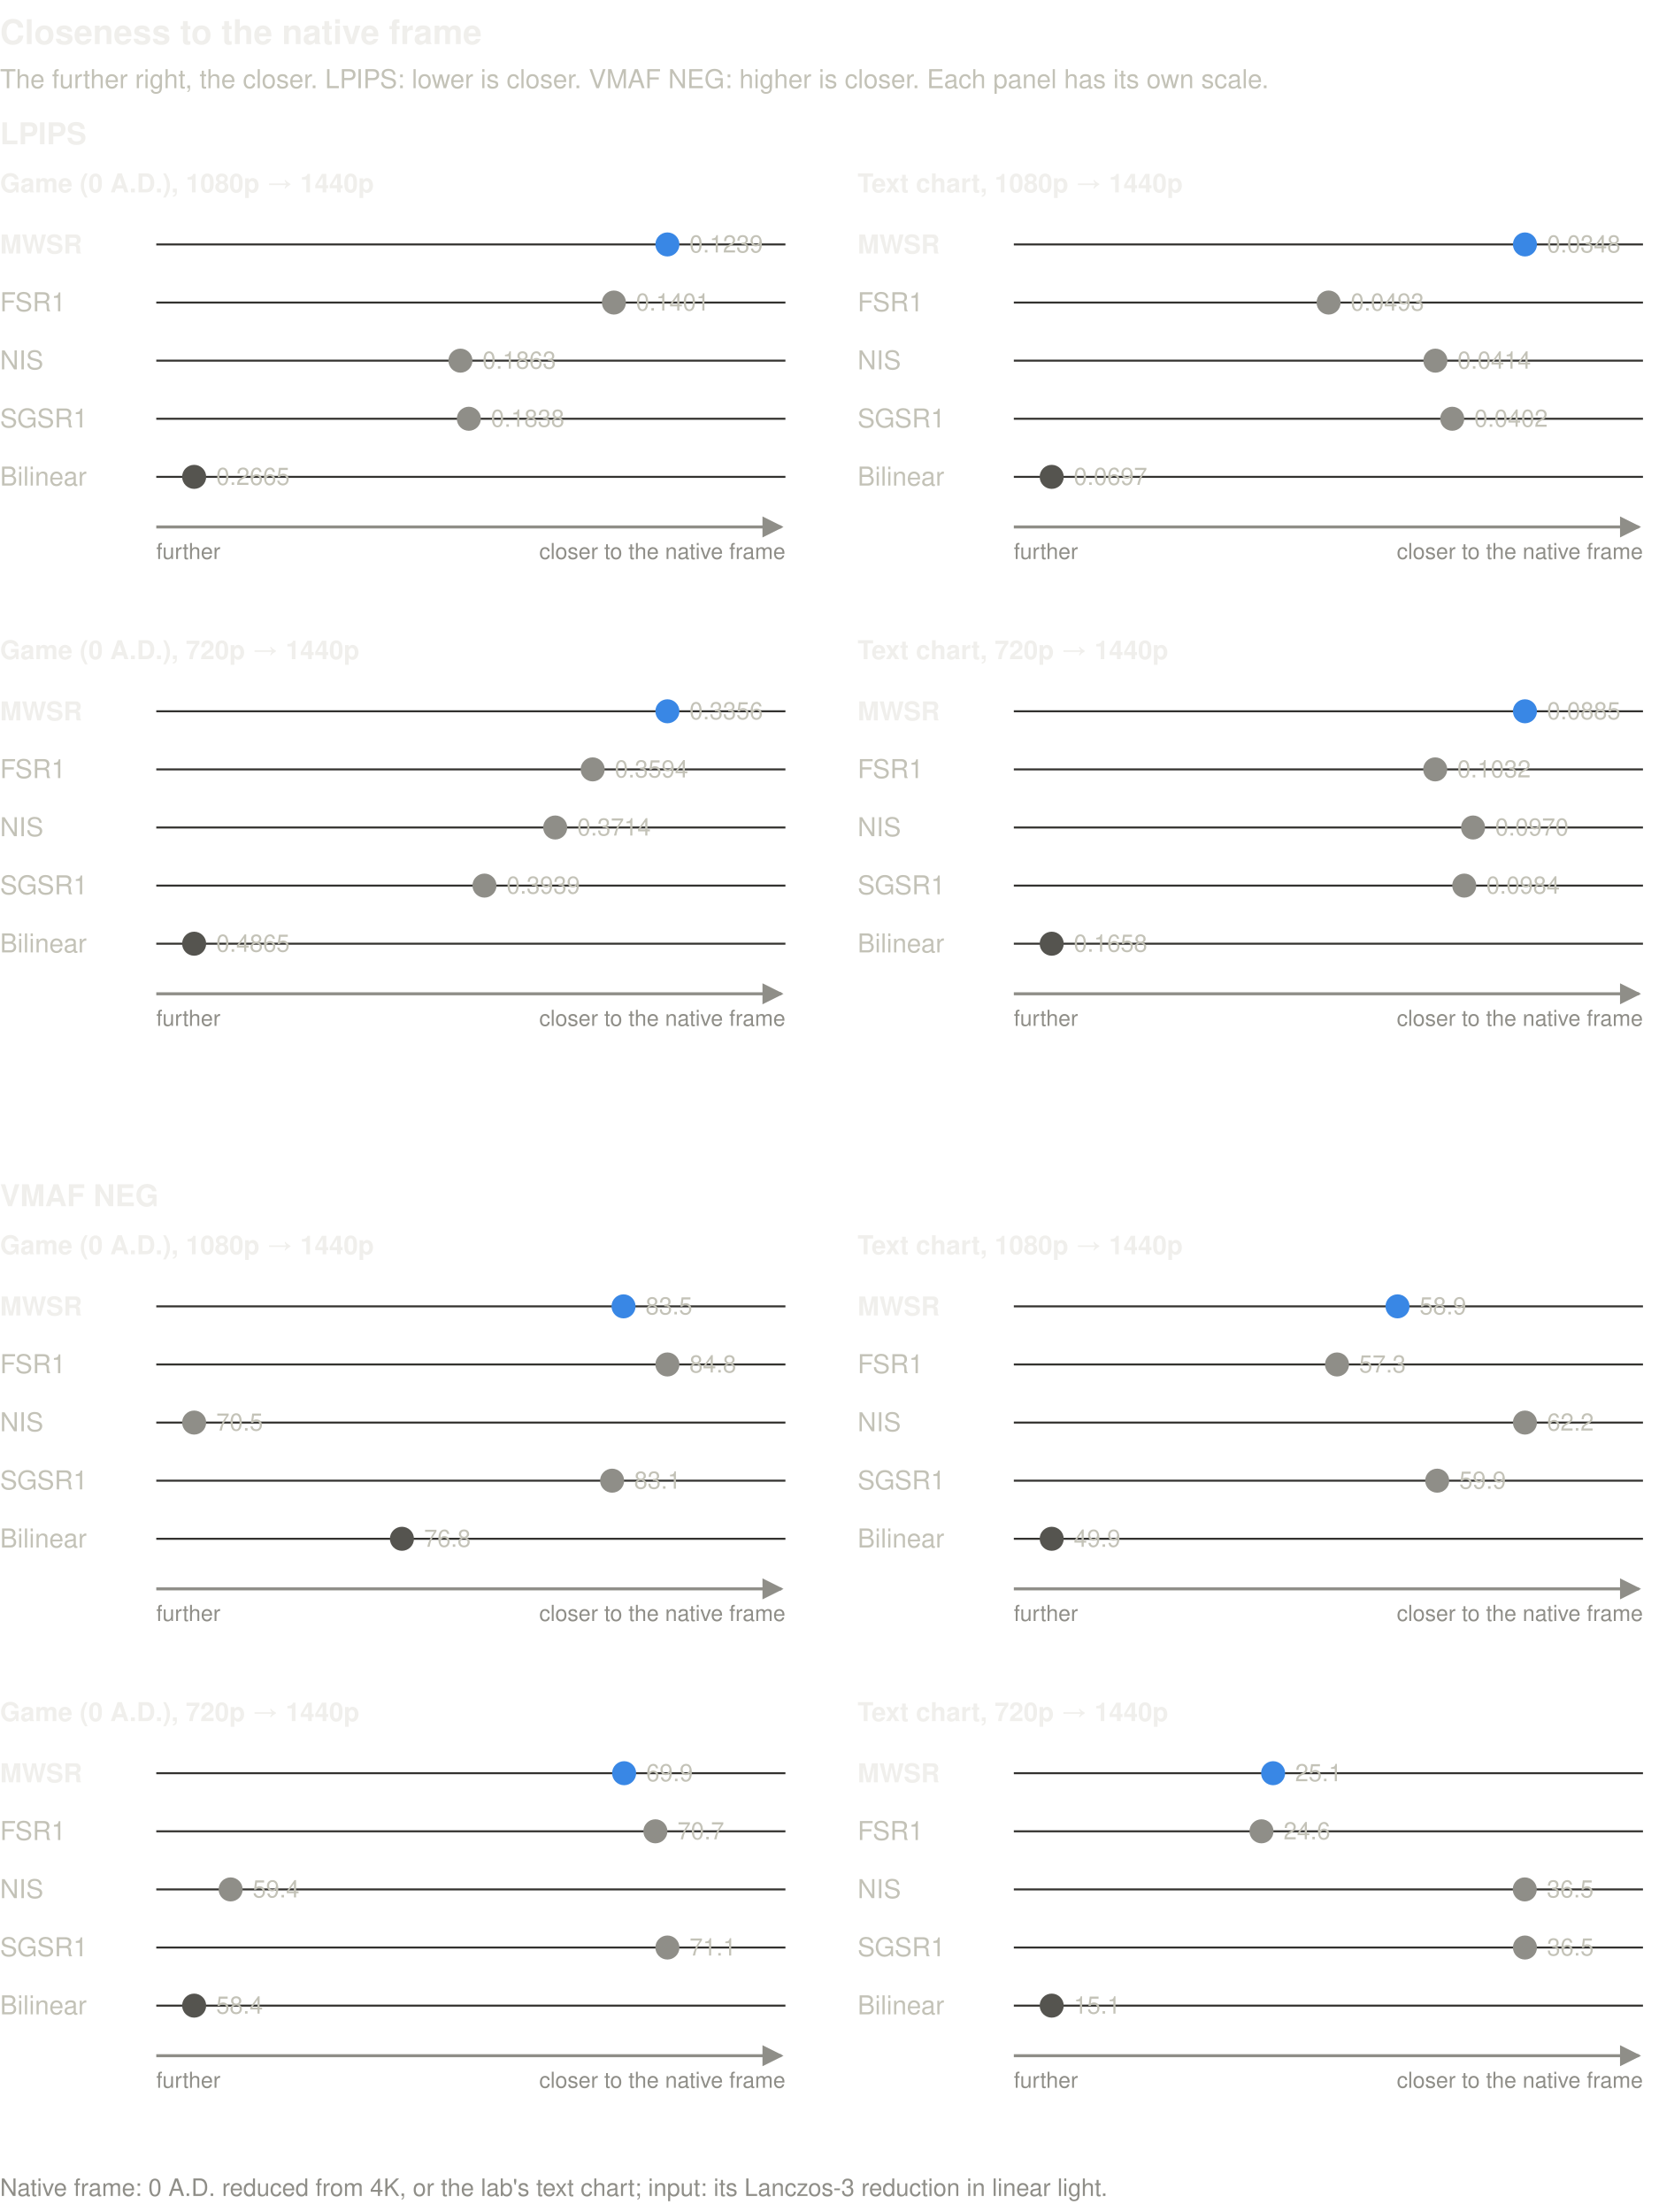
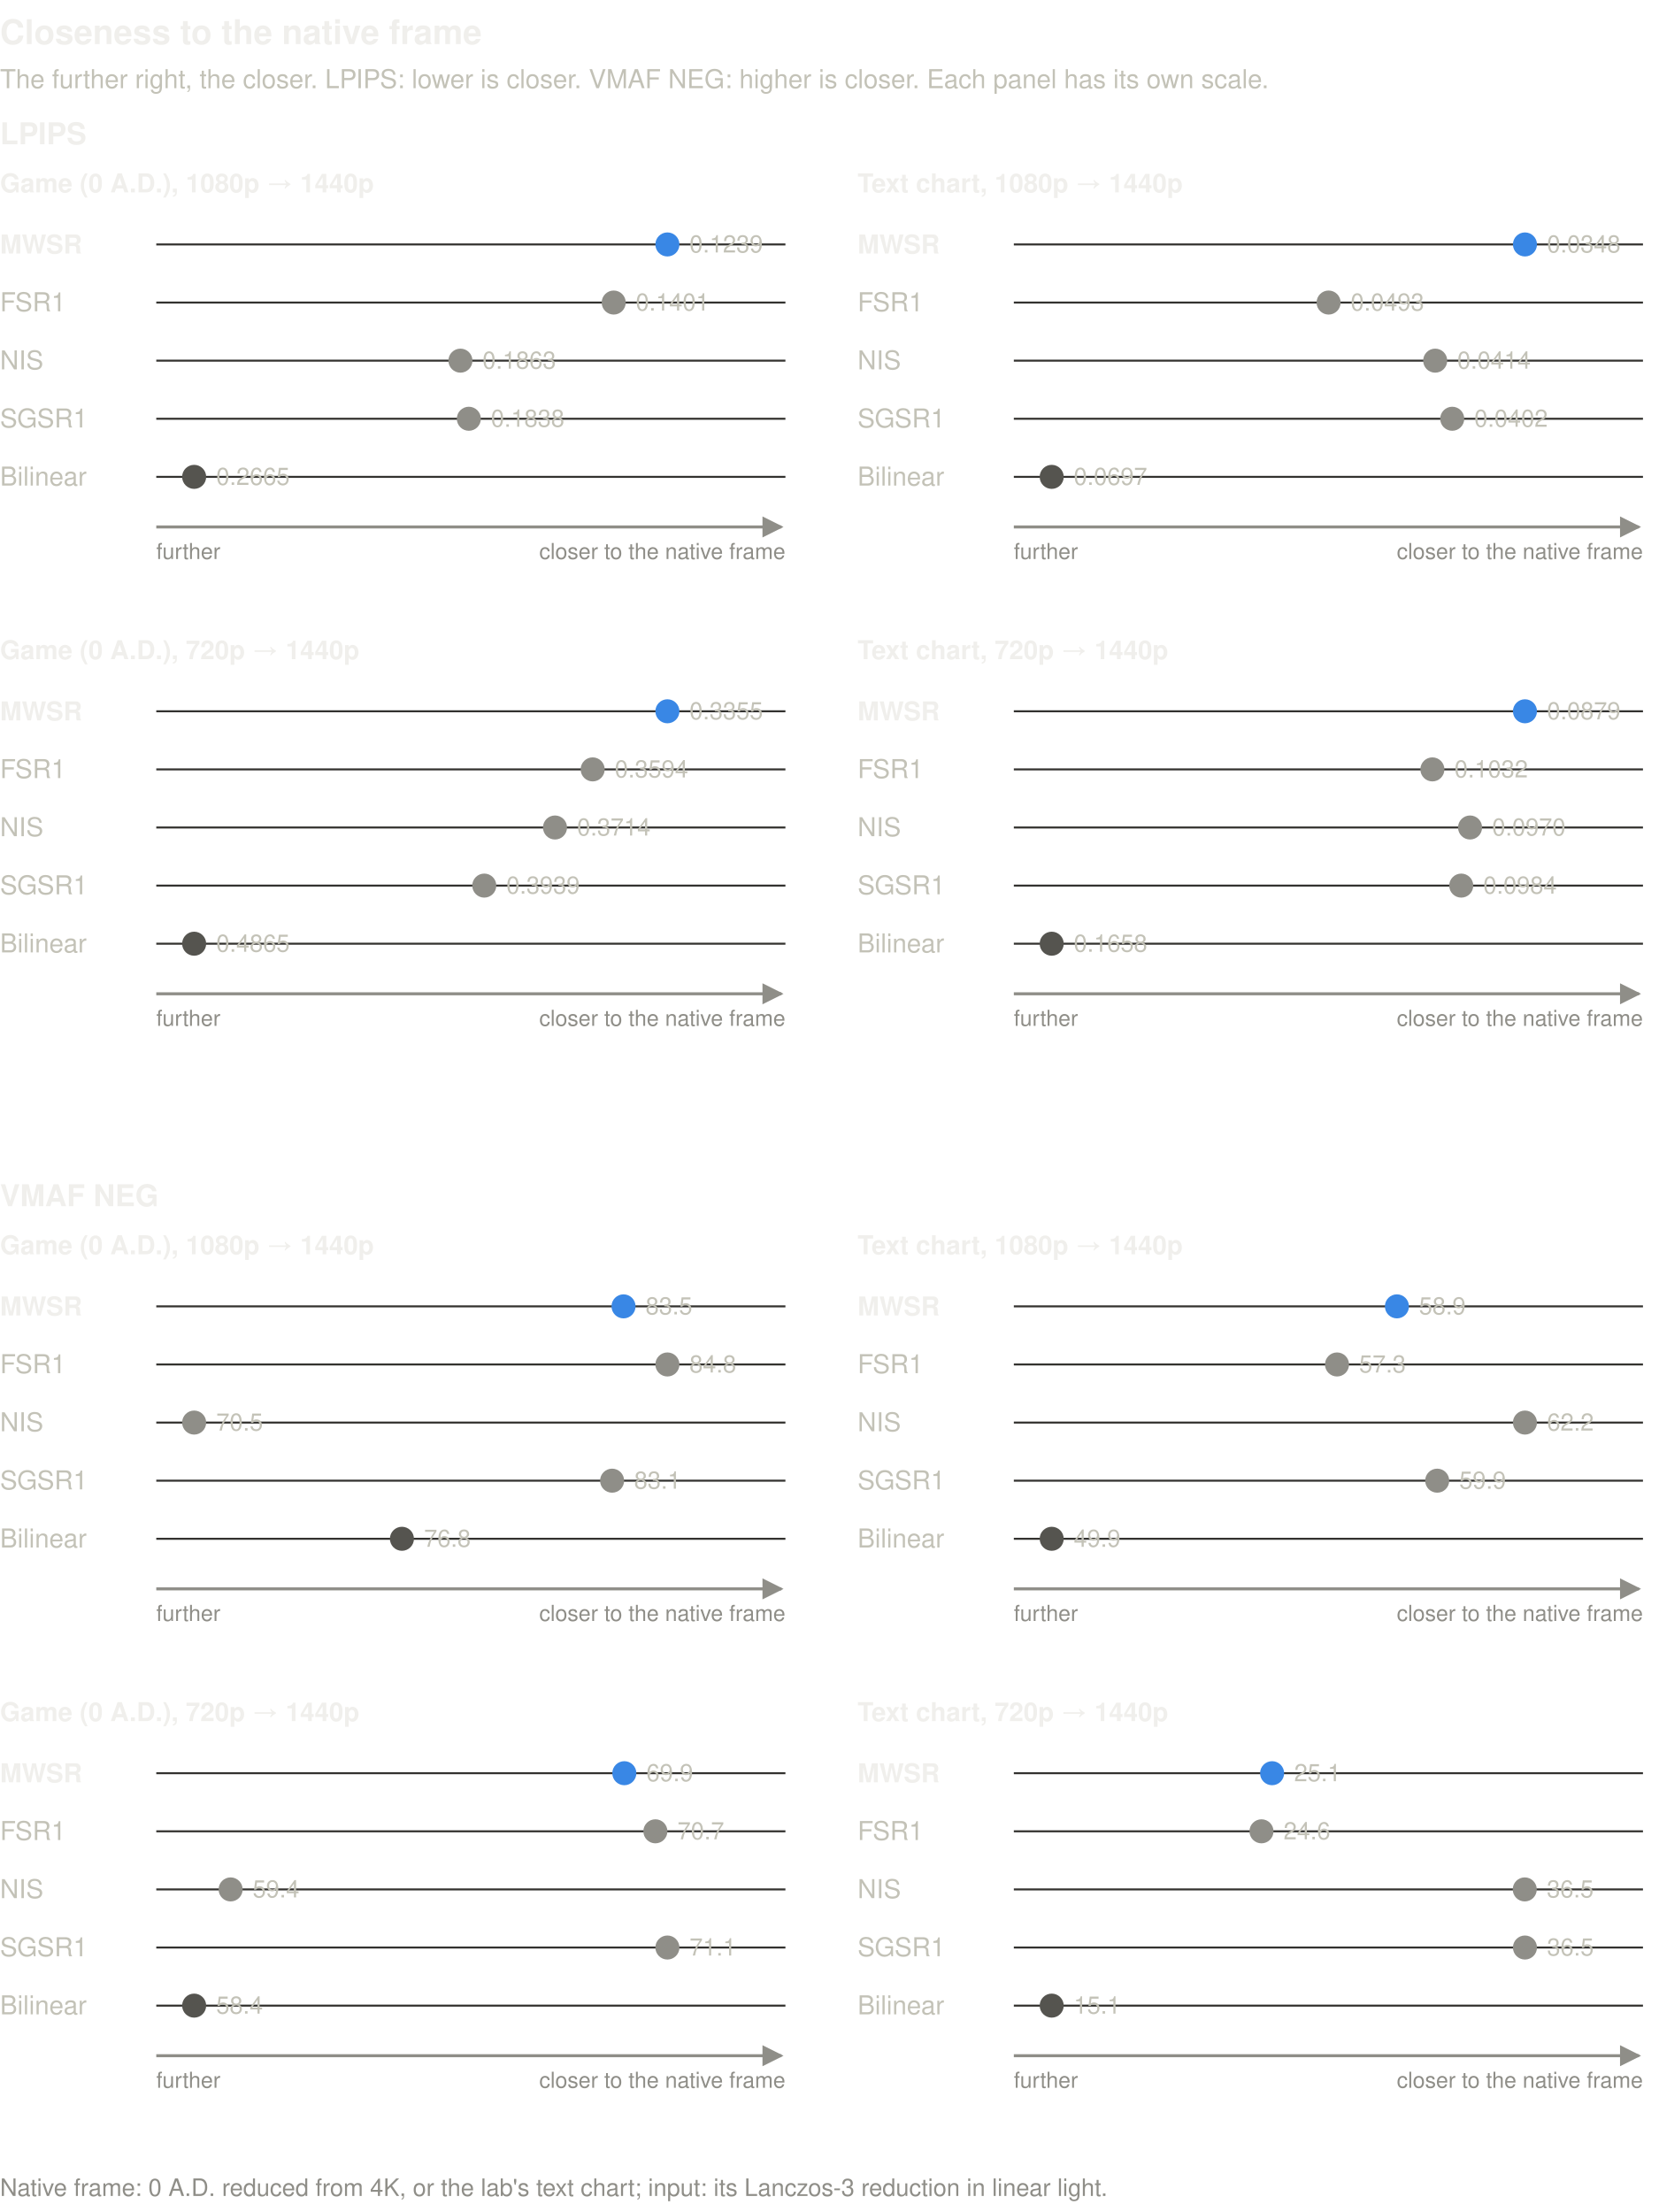
<svg xmlns="http://www.w3.org/2000/svg" width="828" height="1104" viewBox="0 0 828 1104" font-family="-apple-system, BlinkMacSystemFont, 'Segoe UI', Helvetica, Arial, sans-serif" role="img" aria-labelledby="t d">
  <text x="0" y="22" font-size="17" font-weight="600" fill="#f0efec">Closeness to the native frame</text>
  <text x="0" y="44" font-size="13" fill="#c3c2b7">The further right, the closer. LPIPS: lower is closer. VMAF NEG: higher is closer. Each panel has its own scale.</text>
  <defs>
    <marker id="arrow" viewBox="0 0 10 10" refX="9" refY="5" markerWidth="7" markerHeight="7" orient="auto">
      <path d="M0 0 L10 5 L0 10 z" fill="#8f8e88" />
    </marker>
  </defs>
  <text x="0" y="72" font-size="15" font-weight="600" fill="#f0efec">LPIPS</text>
  <text x="0" y="96" font-size="13" font-weight="600" fill="#f0efec">Game (0 A.D.), 1080p → 1440p</text>
  <line x1="78.0" y1="122" x2="392.0" y2="122" stroke="#33322f" stroke-width="1" />
  <text x="0" y="122" font-size="13" fill="#f0efec" dominant-baseline="middle" font-weight="600">MWSR</text>
  <circle cx="333.1" cy="122" r="6" fill="#3987e5" />
  <text x="344.1" y="122" font-size="12" fill="#c3c2b7" dominant-baseline="middle">0.1239</text>
  <line x1="78.0" y1="151" x2="392.0" y2="151" stroke="#33322f" stroke-width="1" />
  <text x="0" y="151" font-size="13" fill="#c3c2b7" dominant-baseline="middle">FSR1</text>
-   <circle cx="306.4" cy="151" r="6" fill="#8f8e88" />
-   <text x="317.4" y="151" font-size="12" fill="#c3c2b7" dominant-baseline="middle">0.1401</text>
+   <circle cx="306.3" cy="151" r="6" fill="#8f8e88" />
+   <text x="317.3" y="151" font-size="12" fill="#c3c2b7" dominant-baseline="middle">0.1401</text>
  <line x1="78.0" y1="180" x2="392.0" y2="180" stroke="#33322f" stroke-width="1" />
  <text x="0" y="180" font-size="13" fill="#c3c2b7" dominant-baseline="middle">NIS</text>
  <circle cx="229.8" cy="180" r="6" fill="#8f8e88" />
  <text x="240.8" y="180" font-size="12" fill="#c3c2b7" dominant-baseline="middle">0.1863</text>
  <line x1="78.0" y1="209" x2="392.0" y2="209" stroke="#33322f" stroke-width="1" />
  <text x="0" y="209" font-size="13" fill="#c3c2b7" dominant-baseline="middle">SGSR1</text>
  <circle cx="234.0" cy="209" r="6" fill="#8f8e88" />
  <text x="245.0" y="209" font-size="12" fill="#c3c2b7" dominant-baseline="middle">0.1838</text>
  <line x1="78.0" y1="238" x2="392.0" y2="238" stroke="#33322f" stroke-width="1" />
  <text x="0" y="238" font-size="13" fill="#c3c2b7" dominant-baseline="middle">Bilinear</text>
  <circle cx="96.9" cy="238" r="6" fill="#55544f" />
  <text x="107.9" y="238" font-size="12" fill="#c3c2b7" dominant-baseline="middle">0.2665</text>
  <line x1="78.0" y1="263" x2="390.0" y2="263" stroke="#8f8e88" stroke-width="1.5" marker-end="url(#arrow)" />
  <text x="78.0" y="279" font-size="11" fill="#8f8e88">further</text>
  <text x="392.0" y="279" font-size="11" fill="#8f8e88" text-anchor="end">closer to the native frame</text>
  <text x="428" y="96" font-size="13" font-weight="600" fill="#f0efec">Text chart, 1080p → 1440p</text>
  <line x1="506.0" y1="122" x2="820.0" y2="122" stroke="#33322f" stroke-width="1" />
  <text x="428" y="122" font-size="13" fill="#f0efec" dominant-baseline="middle" font-weight="600">MWSR</text>
  <circle cx="761.1" cy="122" r="6" fill="#3987e5" />
  <text x="772.1" y="122" font-size="12" fill="#c3c2b7" dominant-baseline="middle">0.0348</text>
  <line x1="506.0" y1="151" x2="820.0" y2="151" stroke="#33322f" stroke-width="1" />
  <text x="428" y="151" font-size="13" fill="#c3c2b7" dominant-baseline="middle">FSR1</text>
  <circle cx="663.1" cy="151" r="6" fill="#8f8e88" />
  <text x="674.1" y="151" font-size="12" fill="#c3c2b7" dominant-baseline="middle">0.0493</text>
  <line x1="506.0" y1="180" x2="820.0" y2="180" stroke="#33322f" stroke-width="1" />
  <text x="428" y="180" font-size="13" fill="#c3c2b7" dominant-baseline="middle">NIS</text>
-   <circle cx="716.4" cy="180" r="6" fill="#8f8e88" />
-   <text x="727.4" y="180" font-size="12" fill="#c3c2b7" dominant-baseline="middle">0.0414</text>
+   <circle cx="716.3" cy="180" r="6" fill="#8f8e88" />
+   <text x="727.3" y="180" font-size="12" fill="#c3c2b7" dominant-baseline="middle">0.0414</text>
  <line x1="506.0" y1="209" x2="820.0" y2="209" stroke="#33322f" stroke-width="1" />
  <text x="428" y="209" font-size="13" fill="#c3c2b7" dominant-baseline="middle">SGSR1</text>
  <circle cx="724.8" cy="209" r="6" fill="#8f8e88" />
  <text x="735.8" y="209" font-size="12" fill="#c3c2b7" dominant-baseline="middle">0.0402</text>
  <line x1="506.0" y1="238" x2="820.0" y2="238" stroke="#33322f" stroke-width="1" />
  <text x="428" y="238" font-size="13" fill="#c3c2b7" dominant-baseline="middle">Bilinear</text>
  <circle cx="524.9" cy="238" r="6" fill="#55544f" />
  <text x="535.9" y="238" font-size="12" fill="#c3c2b7" dominant-baseline="middle">0.0697</text>
  <line x1="506.0" y1="263" x2="818.0" y2="263" stroke="#8f8e88" stroke-width="1.5" marker-end="url(#arrow)" />
  <text x="506.0" y="279" font-size="11" fill="#8f8e88">further</text>
  <text x="820.0" y="279" font-size="11" fill="#8f8e88" text-anchor="end">closer to the native frame</text>
  <text x="0" y="329" font-size="13" font-weight="600" fill="#f0efec">Game (0 A.D.), 720p → 1440p</text>
  <line x1="78.0" y1="355" x2="392.0" y2="355" stroke="#33322f" stroke-width="1" />
  <text x="0" y="355" font-size="13" fill="#f0efec" dominant-baseline="middle" font-weight="600">MWSR</text>
  <circle cx="333.1" cy="355" r="6" fill="#3987e5" />
-   <text x="344.1" y="355" font-size="12" fill="#c3c2b7" dominant-baseline="middle">0.3356</text>
+   <text x="344.1" y="355" font-size="12" fill="#c3c2b7" dominant-baseline="middle">0.3355</text>
  <line x1="78.0" y1="384" x2="392.0" y2="384" stroke="#33322f" stroke-width="1" />
  <text x="0" y="384" font-size="13" fill="#c3c2b7" dominant-baseline="middle">FSR1</text>
  <circle cx="295.8" cy="384" r="6" fill="#8f8e88" />
  <text x="306.8" y="384" font-size="12" fill="#c3c2b7" dominant-baseline="middle">0.3594</text>
  <line x1="78.0" y1="413" x2="392.0" y2="413" stroke="#33322f" stroke-width="1" />
  <text x="0" y="413" font-size="13" fill="#c3c2b7" dominant-baseline="middle">NIS</text>
-   <circle cx="277.1" cy="413" r="6" fill="#8f8e88" />
-   <text x="288.1" y="413" font-size="12" fill="#c3c2b7" dominant-baseline="middle">0.3714</text>
+   <circle cx="277.0" cy="413" r="6" fill="#8f8e88" />
+   <text x="288.0" y="413" font-size="12" fill="#c3c2b7" dominant-baseline="middle">0.3714</text>
  <line x1="78.0" y1="442" x2="392.0" y2="442" stroke="#33322f" stroke-width="1" />
  <text x="0" y="442" font-size="13" fill="#c3c2b7" dominant-baseline="middle">SGSR1</text>
-   <circle cx="241.8" cy="442" r="6" fill="#8f8e88" />
-   <text x="252.8" y="442" font-size="12" fill="#c3c2b7" dominant-baseline="middle">0.3939</text>
+   <circle cx="241.7" cy="442" r="6" fill="#8f8e88" />
+   <text x="252.7" y="442" font-size="12" fill="#c3c2b7" dominant-baseline="middle">0.3939</text>
  <line x1="78.0" y1="471" x2="392.0" y2="471" stroke="#33322f" stroke-width="1" />
  <text x="0" y="471" font-size="13" fill="#c3c2b7" dominant-baseline="middle">Bilinear</text>
  <circle cx="96.9" cy="471" r="6" fill="#55544f" />
  <text x="107.9" y="471" font-size="12" fill="#c3c2b7" dominant-baseline="middle">0.4865</text>
  <line x1="78.0" y1="496" x2="390.0" y2="496" stroke="#8f8e88" stroke-width="1.5" marker-end="url(#arrow)" />
  <text x="78.0" y="512" font-size="11" fill="#8f8e88">further</text>
  <text x="392.0" y="512" font-size="11" fill="#8f8e88" text-anchor="end">closer to the native frame</text>
  <text x="428" y="329" font-size="13" font-weight="600" fill="#f0efec">Text chart, 720p → 1440p</text>
  <line x1="506.0" y1="355" x2="820.0" y2="355" stroke="#33322f" stroke-width="1" />
  <text x="428" y="355" font-size="13" fill="#f0efec" dominant-baseline="middle" font-weight="600">MWSR</text>
  <circle cx="761.1" cy="355" r="6" fill="#3987e5" />
-   <text x="772.1" y="355" font-size="12" fill="#c3c2b7" dominant-baseline="middle">0.0885</text>
+   <text x="772.1" y="355" font-size="12" fill="#c3c2b7" dominant-baseline="middle">0.0879</text>
  <line x1="506.0" y1="384" x2="820.0" y2="384" stroke="#33322f" stroke-width="1" />
  <text x="428" y="384" font-size="13" fill="#c3c2b7" dominant-baseline="middle">FSR1</text>
-   <circle cx="716.3" cy="384" r="6" fill="#8f8e88" />
-   <text x="727.3" y="384" font-size="12" fill="#c3c2b7" dominant-baseline="middle">0.1032</text>
+   <circle cx="714.9" cy="384" r="6" fill="#8f8e88" />
+   <text x="725.9" y="384" font-size="12" fill="#c3c2b7" dominant-baseline="middle">0.1032</text>
  <line x1="506.0" y1="413" x2="820.0" y2="413" stroke="#33322f" stroke-width="1" />
  <text x="428" y="413" font-size="13" fill="#c3c2b7" dominant-baseline="middle">NIS</text>
-   <circle cx="735.2" cy="413" r="6" fill="#8f8e88" />
-   <text x="746.2" y="413" font-size="12" fill="#c3c2b7" dominant-baseline="middle">0.0970</text>
+   <circle cx="733.7" cy="413" r="6" fill="#8f8e88" />
+   <text x="744.7" y="413" font-size="12" fill="#c3c2b7" dominant-baseline="middle">0.0970</text>
  <line x1="506.0" y1="442" x2="820.0" y2="442" stroke="#33322f" stroke-width="1" />
  <text x="428" y="442" font-size="13" fill="#c3c2b7" dominant-baseline="middle">SGSR1</text>
-   <circle cx="730.8" cy="442" r="6" fill="#8f8e88" />
-   <text x="741.8" y="442" font-size="12" fill="#c3c2b7" dominant-baseline="middle">0.0984</text>
+   <circle cx="729.3" cy="442" r="6" fill="#8f8e88" />
+   <text x="740.3" y="442" font-size="12" fill="#c3c2b7" dominant-baseline="middle">0.0984</text>
  <line x1="506.0" y1="471" x2="820.0" y2="471" stroke="#33322f" stroke-width="1" />
  <text x="428" y="471" font-size="13" fill="#c3c2b7" dominant-baseline="middle">Bilinear</text>
  <circle cx="524.9" cy="471" r="6" fill="#55544f" />
  <text x="535.9" y="471" font-size="12" fill="#c3c2b7" dominant-baseline="middle">0.1658</text>
  <line x1="506.0" y1="496" x2="818.0" y2="496" stroke="#8f8e88" stroke-width="1.5" marker-end="url(#arrow)" />
  <text x="506.0" y="512" font-size="11" fill="#8f8e88">further</text>
  <text x="820.0" y="512" font-size="11" fill="#8f8e88" text-anchor="end">closer to the native frame</text>
  <text x="0" y="602" font-size="15" font-weight="600" fill="#f0efec">VMAF NEG</text>
  <text x="0" y="626" font-size="13" font-weight="600" fill="#f0efec">Game (0 A.D.), 1080p → 1440p</text>
  <line x1="78.0" y1="652" x2="392.0" y2="652" stroke="#33322f" stroke-width="1" />
  <text x="0" y="652" font-size="13" fill="#f0efec" dominant-baseline="middle" font-weight="600">MWSR</text>
  <circle cx="311.2" cy="652" r="6" fill="#3987e5" />
  <text x="322.2" y="652" font-size="12" fill="#c3c2b7" dominant-baseline="middle">83.5</text>
  <line x1="78.0" y1="681" x2="392.0" y2="681" stroke="#33322f" stroke-width="1" />
  <text x="0" y="681" font-size="13" fill="#c3c2b7" dominant-baseline="middle">FSR1</text>
  <circle cx="333.1" cy="681" r="6" fill="#8f8e88" />
  <text x="344.1" y="681" font-size="12" fill="#c3c2b7" dominant-baseline="middle">84.8</text>
  <line x1="78.0" y1="710" x2="392.0" y2="710" stroke="#33322f" stroke-width="1" />
  <text x="0" y="710" font-size="13" fill="#c3c2b7" dominant-baseline="middle">NIS</text>
  <circle cx="96.9" cy="710" r="6" fill="#8f8e88" />
  <text x="107.9" y="710" font-size="12" fill="#c3c2b7" dominant-baseline="middle">70.5</text>
  <line x1="78.0" y1="739" x2="392.0" y2="739" stroke="#33322f" stroke-width="1" />
  <text x="0" y="739" font-size="13" fill="#c3c2b7" dominant-baseline="middle">SGSR1</text>
  <circle cx="305.5" cy="739" r="6" fill="#8f8e88" />
  <text x="316.5" y="739" font-size="12" fill="#c3c2b7" dominant-baseline="middle">83.1</text>
  <line x1="78.0" y1="768" x2="392.0" y2="768" stroke="#33322f" stroke-width="1" />
  <text x="0" y="768" font-size="13" fill="#c3c2b7" dominant-baseline="middle">Bilinear</text>
  <circle cx="200.6" cy="768" r="6" fill="#55544f" />
  <text x="211.6" y="768" font-size="12" fill="#c3c2b7" dominant-baseline="middle">76.8</text>
  <line x1="78.0" y1="793" x2="390.0" y2="793" stroke="#8f8e88" stroke-width="1.5" marker-end="url(#arrow)" />
  <text x="78.0" y="809" font-size="11" fill="#8f8e88">further</text>
  <text x="392.0" y="809" font-size="11" fill="#8f8e88" text-anchor="end">closer to the native frame</text>
  <text x="428" y="626" font-size="13" font-weight="600" fill="#f0efec">Text chart, 1080p → 1440p</text>
  <line x1="506.0" y1="652" x2="820.0" y2="652" stroke="#33322f" stroke-width="1" />
  <text x="428" y="652" font-size="13" fill="#f0efec" dominant-baseline="middle" font-weight="600">MWSR</text>
-   <circle cx="697.5" cy="652" r="6" fill="#3987e5" />
-   <text x="708.5" y="652" font-size="12" fill="#c3c2b7" dominant-baseline="middle">58.9</text>
+   <circle cx="697.2" cy="652" r="6" fill="#3987e5" />
+   <text x="708.2" y="652" font-size="12" fill="#c3c2b7" dominant-baseline="middle">58.9</text>
  <line x1="506.0" y1="681" x2="820.0" y2="681" stroke="#33322f" stroke-width="1" />
  <text x="428" y="681" font-size="13" fill="#c3c2b7" dominant-baseline="middle">FSR1</text>
  <circle cx="667.3" cy="681" r="6" fill="#8f8e88" />
  <text x="678.3" y="681" font-size="12" fill="#c3c2b7" dominant-baseline="middle">57.3</text>
  <line x1="506.0" y1="710" x2="820.0" y2="710" stroke="#33322f" stroke-width="1" />
  <text x="428" y="710" font-size="13" fill="#c3c2b7" dominant-baseline="middle">NIS</text>
  <circle cx="761.1" cy="710" r="6" fill="#8f8e88" />
  <text x="772.1" y="710" font-size="12" fill="#c3c2b7" dominant-baseline="middle">62.2</text>
  <line x1="506.0" y1="739" x2="820.0" y2="739" stroke="#33322f" stroke-width="1" />
  <text x="428" y="739" font-size="13" fill="#c3c2b7" dominant-baseline="middle">SGSR1</text>
  <circle cx="717.3" cy="739" r="6" fill="#8f8e88" />
  <text x="728.3" y="739" font-size="12" fill="#c3c2b7" dominant-baseline="middle">59.9</text>
  <line x1="506.0" y1="768" x2="820.0" y2="768" stroke="#33322f" stroke-width="1" />
  <text x="428" y="768" font-size="13" fill="#c3c2b7" dominant-baseline="middle">Bilinear</text>
  <circle cx="524.9" cy="768" r="6" fill="#55544f" />
  <text x="535.9" y="768" font-size="12" fill="#c3c2b7" dominant-baseline="middle">49.9</text>
  <line x1="506.0" y1="793" x2="818.0" y2="793" stroke="#8f8e88" stroke-width="1.5" marker-end="url(#arrow)" />
  <text x="506.0" y="809" font-size="11" fill="#8f8e88">further</text>
  <text x="820.0" y="809" font-size="11" fill="#8f8e88" text-anchor="end">closer to the native frame</text>
  <text x="0" y="859" font-size="13" font-weight="600" fill="#f0efec">Game (0 A.D.), 720p → 1440p</text>
  <line x1="78.0" y1="885" x2="392.0" y2="885" stroke="#33322f" stroke-width="1" />
  <text x="0" y="885" font-size="13" fill="#f0efec" dominant-baseline="middle" font-weight="600">MWSR</text>
-   <circle cx="311.5" cy="885" r="6" fill="#3987e5" />
-   <text x="322.5" y="885" font-size="12" fill="#c3c2b7" dominant-baseline="middle">69.9</text>
+   <circle cx="311.6" cy="885" r="6" fill="#3987e5" />
+   <text x="322.6" y="885" font-size="12" fill="#c3c2b7" dominant-baseline="middle">69.9</text>
  <line x1="78.0" y1="914" x2="392.0" y2="914" stroke="#33322f" stroke-width="1" />
  <text x="0" y="914" font-size="13" fill="#c3c2b7" dominant-baseline="middle">FSR1</text>
  <circle cx="327.1" cy="914" r="6" fill="#8f8e88" />
  <text x="338.1" y="914" font-size="12" fill="#c3c2b7" dominant-baseline="middle">70.7</text>
  <line x1="78.0" y1="943" x2="392.0" y2="943" stroke="#33322f" stroke-width="1" />
  <text x="0" y="943" font-size="13" fill="#c3c2b7" dominant-baseline="middle">NIS</text>
  <circle cx="115.1" cy="943" r="6" fill="#8f8e88" />
  <text x="126.1" y="943" font-size="12" fill="#c3c2b7" dominant-baseline="middle">59.4</text>
  <line x1="78.0" y1="972" x2="392.0" y2="972" stroke="#33322f" stroke-width="1" />
  <text x="0" y="972" font-size="13" fill="#c3c2b7" dominant-baseline="middle">SGSR1</text>
  <circle cx="333.1" cy="972" r="6" fill="#8f8e88" />
  <text x="344.1" y="972" font-size="12" fill="#c3c2b7" dominant-baseline="middle">71.1</text>
  <line x1="78.0" y1="1001" x2="392.0" y2="1001" stroke="#33322f" stroke-width="1" />
  <text x="0" y="1001" font-size="13" fill="#c3c2b7" dominant-baseline="middle">Bilinear</text>
  <circle cx="96.9" cy="1001" r="6" fill="#55544f" />
  <text x="107.9" y="1001" font-size="12" fill="#c3c2b7" dominant-baseline="middle">58.4</text>
  <line x1="78.0" y1="1026" x2="390.0" y2="1026" stroke="#8f8e88" stroke-width="1.5" marker-end="url(#arrow)" />
  <text x="78.0" y="1042" font-size="11" fill="#8f8e88">further</text>
  <text x="392.0" y="1042" font-size="11" fill="#8f8e88" text-anchor="end">closer to the native frame</text>
  <text x="428" y="859" font-size="13" font-weight="600" fill="#f0efec">Text chart, 720p → 1440p</text>
  <line x1="506.0" y1="885" x2="820.0" y2="885" stroke="#33322f" stroke-width="1" />
  <text x="428" y="885" font-size="13" fill="#f0efec" dominant-baseline="middle" font-weight="600">MWSR</text>
-   <circle cx="635.4" cy="885" r="6" fill="#3987e5" />
-   <text x="646.4" y="885" font-size="12" fill="#c3c2b7" dominant-baseline="middle">25.1</text>
+   <circle cx="634.9" cy="885" r="6" fill="#3987e5" />
+   <text x="645.9" y="885" font-size="12" fill="#c3c2b7" dominant-baseline="middle">25.1</text>
  <line x1="506.0" y1="914" x2="820.0" y2="914" stroke="#33322f" stroke-width="1" />
  <text x="428" y="914" font-size="13" fill="#c3c2b7" dominant-baseline="middle">FSR1</text>
  <circle cx="629.6" cy="914" r="6" fill="#8f8e88" />
  <text x="640.6" y="914" font-size="12" fill="#c3c2b7" dominant-baseline="middle">24.6</text>
  <line x1="506.0" y1="943" x2="820.0" y2="943" stroke="#33322f" stroke-width="1" />
  <text x="428" y="943" font-size="13" fill="#c3c2b7" dominant-baseline="middle">NIS</text>
  <circle cx="761.0" cy="943" r="6" fill="#8f8e88" />
  <text x="772.0" y="943" font-size="12" fill="#c3c2b7" dominant-baseline="middle">36.5</text>
  <line x1="506.0" y1="972" x2="820.0" y2="972" stroke="#33322f" stroke-width="1" />
  <text x="428" y="972" font-size="13" fill="#c3c2b7" dominant-baseline="middle">SGSR1</text>
  <circle cx="761.1" cy="972" r="6" fill="#8f8e88" />
  <text x="772.1" y="972" font-size="12" fill="#c3c2b7" dominant-baseline="middle">36.5</text>
  <line x1="506.0" y1="1001" x2="820.0" y2="1001" stroke="#33322f" stroke-width="1" />
  <text x="428" y="1001" font-size="13" fill="#c3c2b7" dominant-baseline="middle">Bilinear</text>
  <circle cx="524.9" cy="1001" r="6" fill="#55544f" />
  <text x="535.9" y="1001" font-size="12" fill="#c3c2b7" dominant-baseline="middle">15.1</text>
  <line x1="506.0" y1="1026" x2="818.0" y2="1026" stroke="#8f8e88" stroke-width="1.5" marker-end="url(#arrow)" />
  <text x="506.0" y="1042" font-size="11" fill="#8f8e88">further</text>
  <text x="820.0" y="1042" font-size="11" fill="#8f8e88" text-anchor="end">closer to the native frame</text>
  <text x="0" y="1096" font-size="12" fill="#8f8e88">Native frame: 0 A.D. reduced from 4K, or the lab's text chart; input: its Lanczos-3 reduction in linear light.</text>
</svg>
